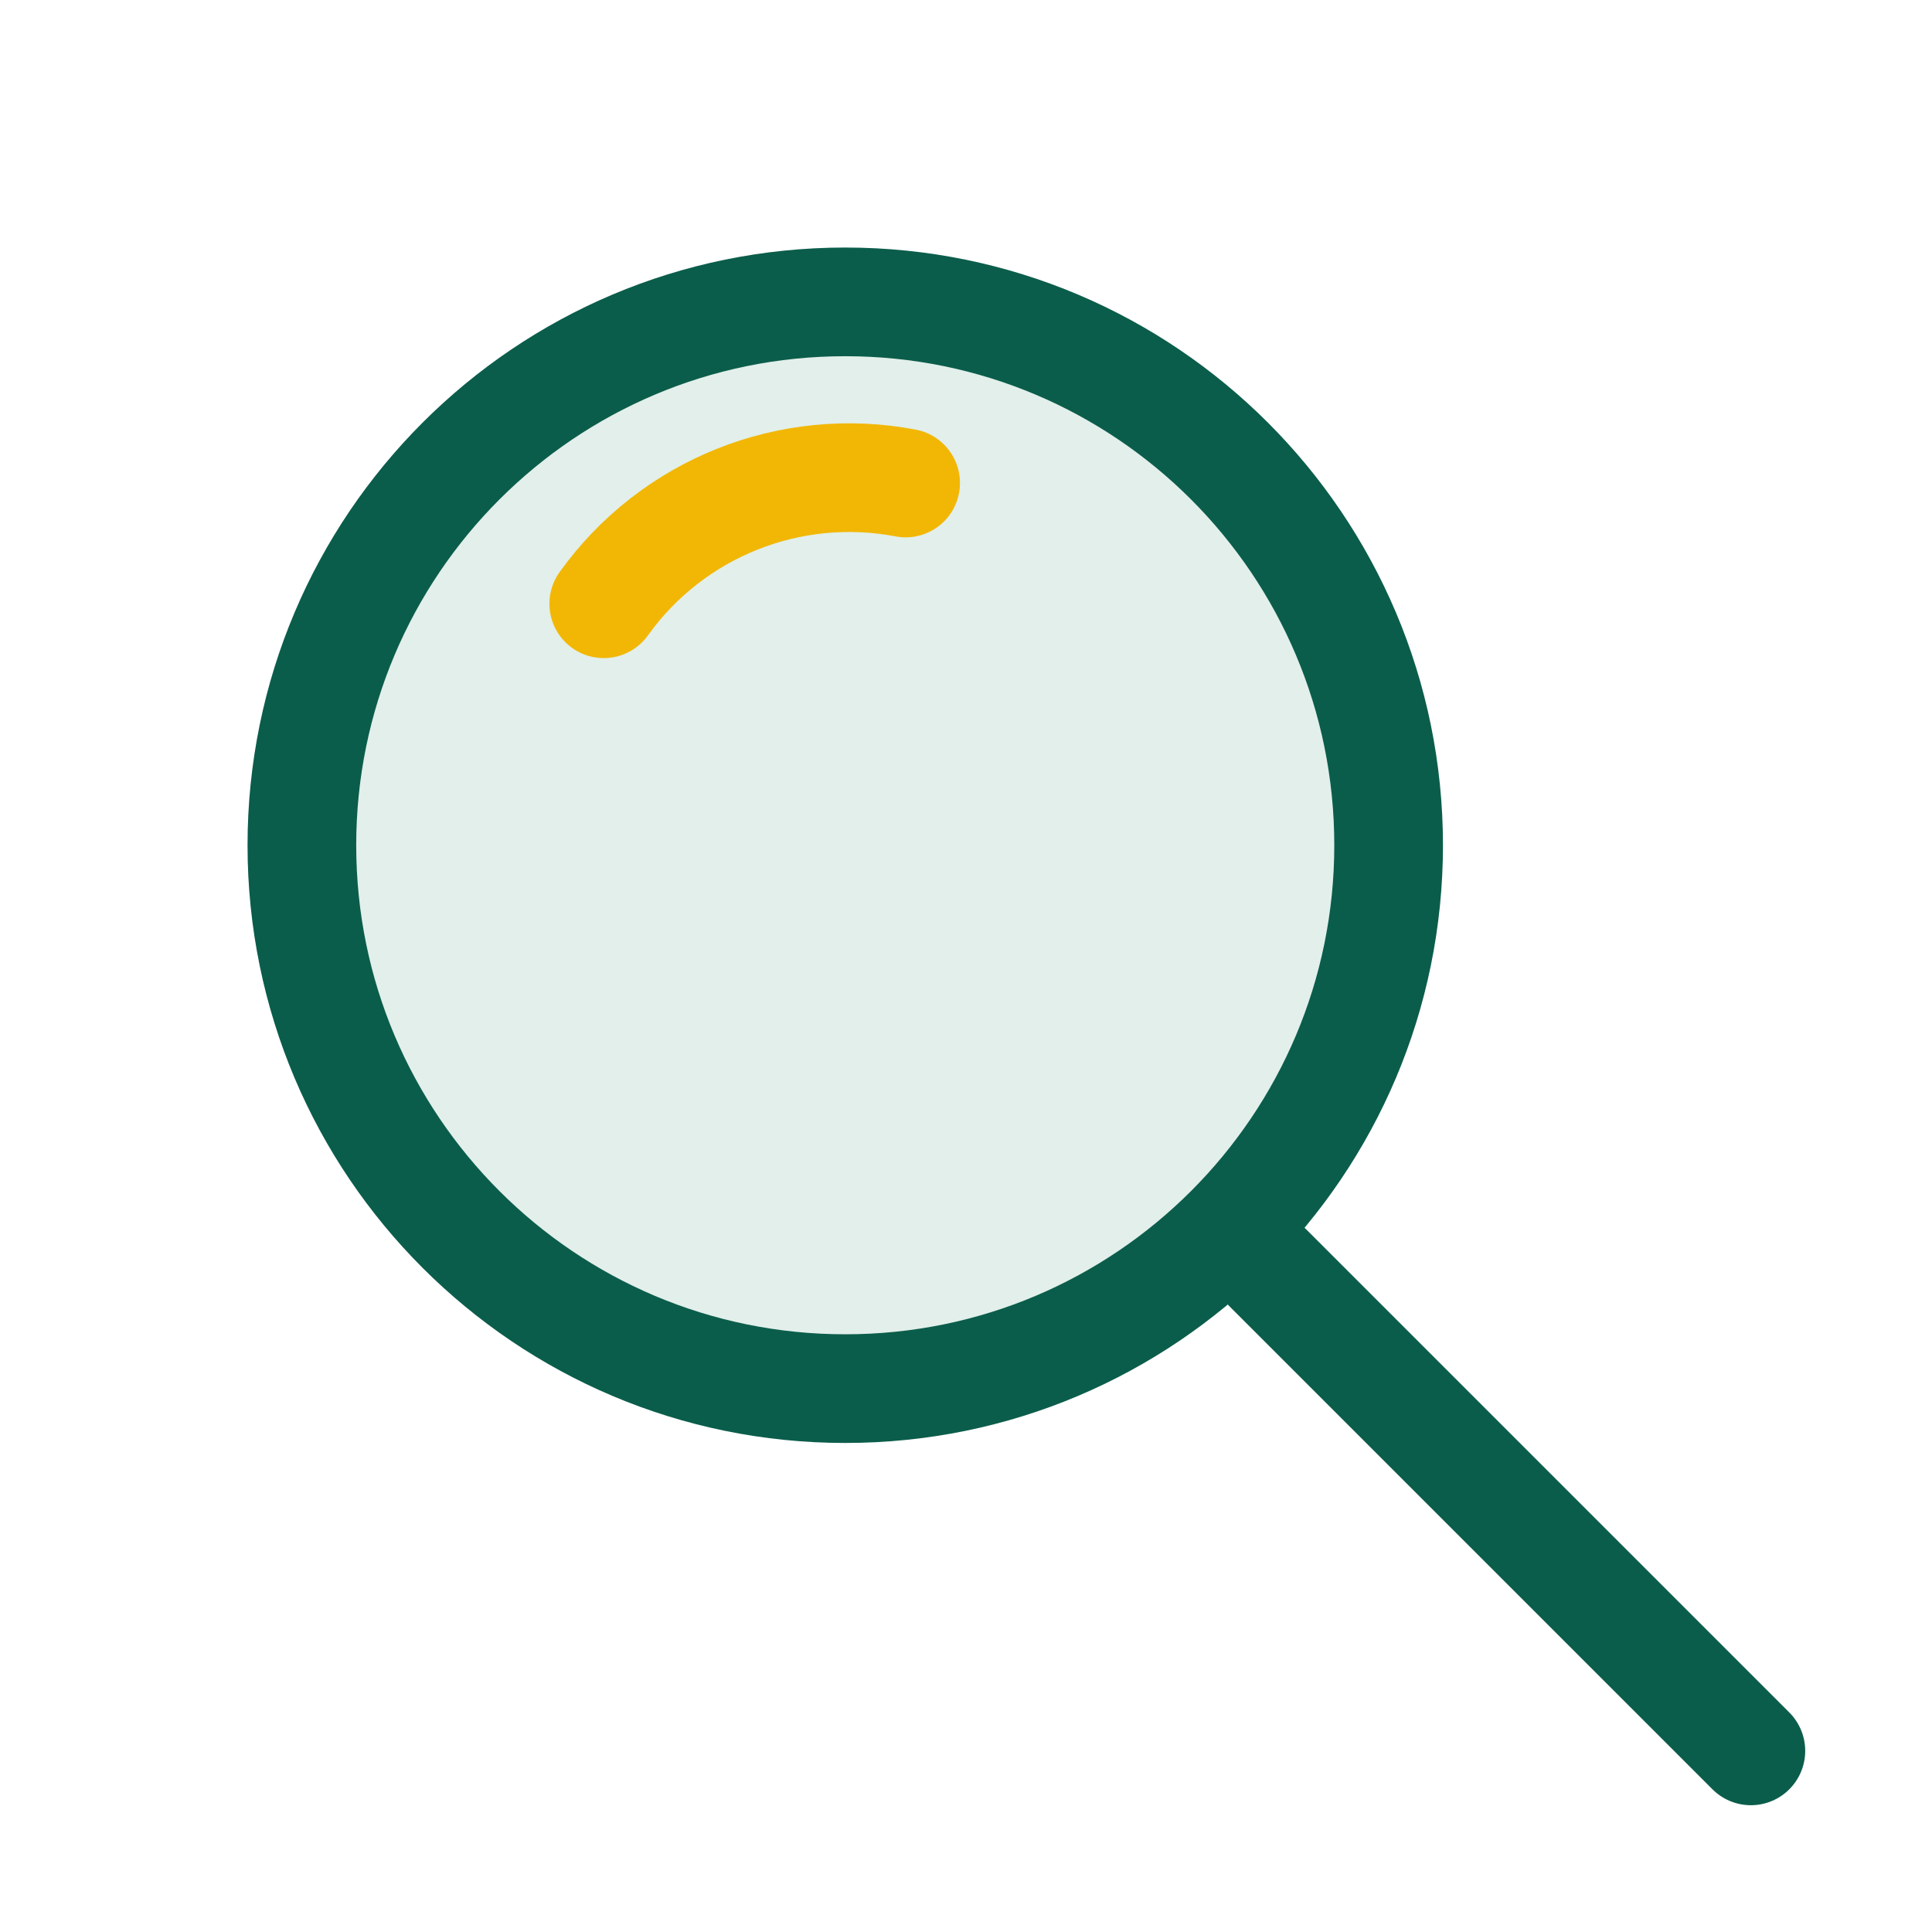
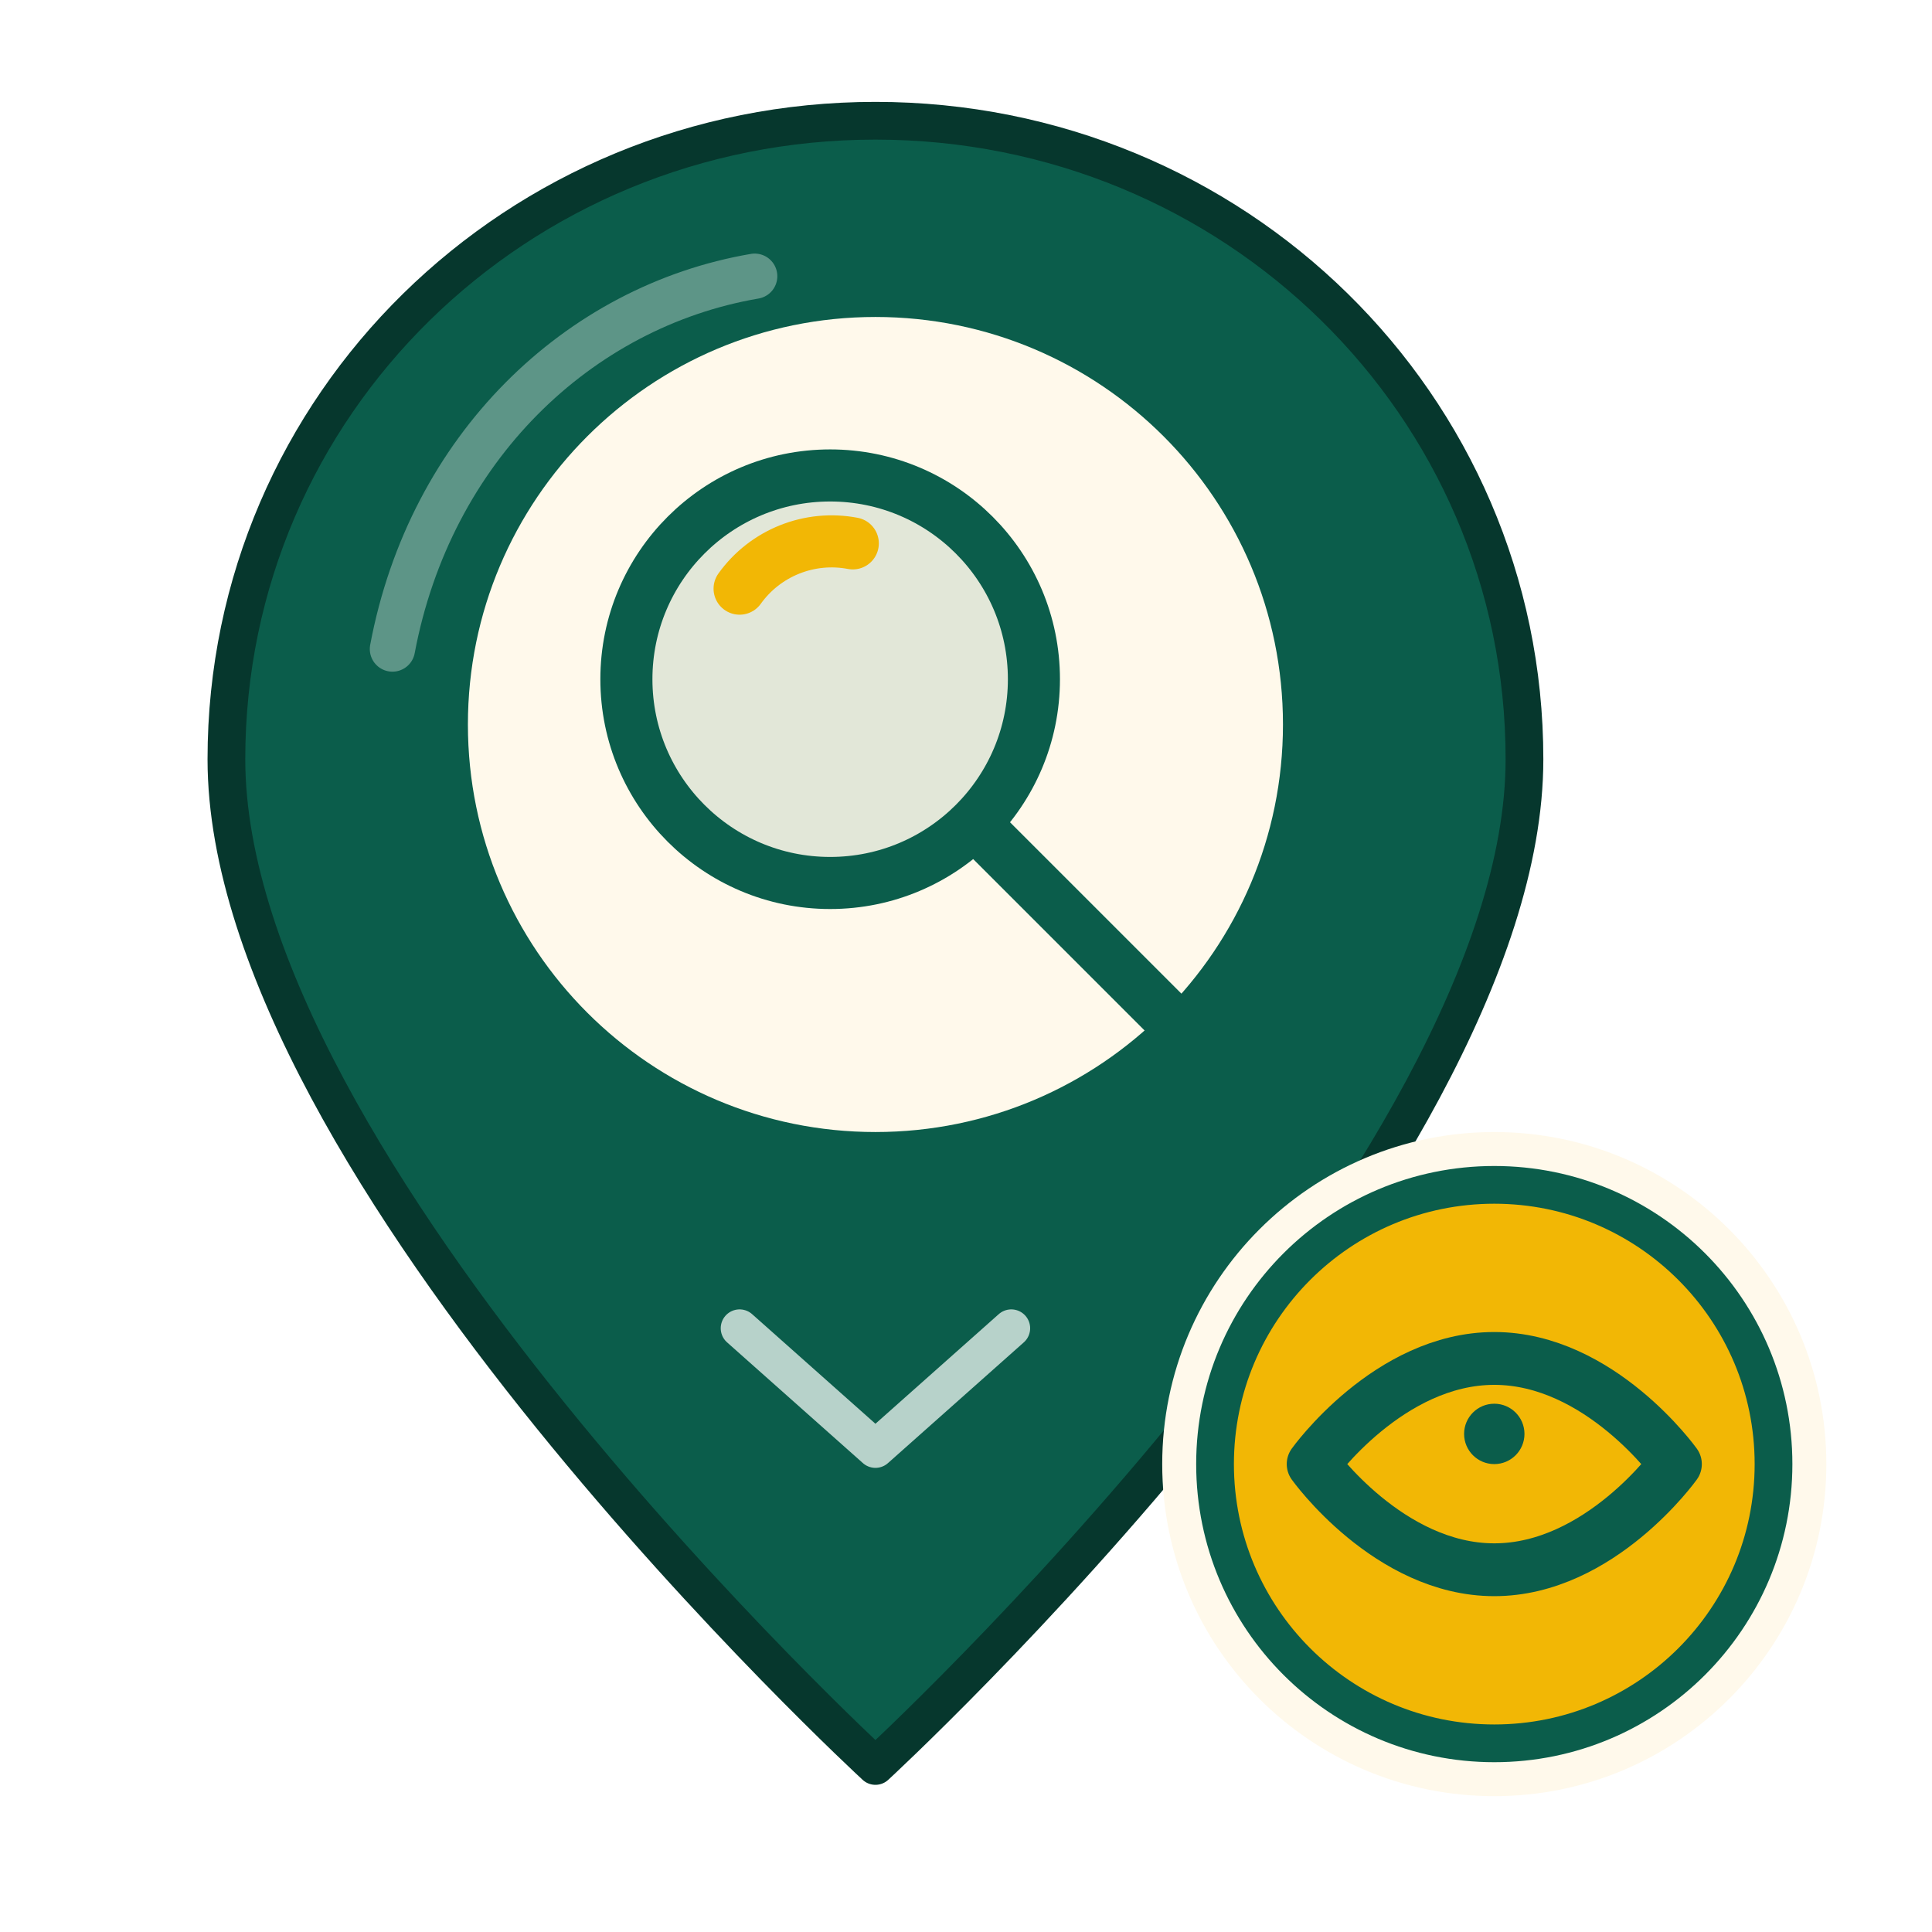
<svg xmlns="http://www.w3.org/2000/svg" width="32" height="32" viewBox="0 0 32 32" fill="none" color="#0B5D4B" stroke="currentColor" stroke-width="1.8" stroke-linecap="round" stroke-linejoin="round" role="img" aria-labelledby="title-cari-brand">
-   <circle cx="14" cy="14" r="9" fill="#E2EFEA" />
-   <path d="m21 21 8 8" />
-   <path d="M10 10a5 5 0 0 1 5-2" stroke="#F2B705" />
+   <g transform="scale(.25)" stroke-linecap="round" stroke-linejoin="round" color="#0B5D4B">
+     <path d="M58 8C34.25 8 15 26.8 15 50.3C15 77.4 58 117 58 117S101 77.4 101 50.3C101 26.8 81.75 8 58 8Z" fill="#0B5D4B" stroke="#06372D" stroke-width="2.5" />
+     <path d="M26 43C28.5 29.7 38.3 20.3 50 18.3" stroke="#E2EFEA" stroke-opacity=".38" stroke-width="3" />
+     <circle cx="58" cy="48" r="27" fill="#FFF9EB" stroke="none" />
+     <g transform="translate(34 24) scale(1.5)" fill="none" stroke="currentColor" stroke-width="2.3">
+       <circle cx="14" cy="14" r="9" fill="currentColor" fill-opacity="0.12" />
+       <path d="m21 21 8 8" />
+       <path d="M10 10a5 5 0 0 1 5-2" stroke="#F2B705" />
+     </g>
+     <path d="M49 88L58 96L67 88" stroke="#E2EFEA" stroke-opacity=".8" stroke-width="2.5" fill="none" />
+     <circle cx="99" cy="97" r="22" fill="#FFF9EB" stroke="none" />
+     <circle cx="99" cy="97" r="18.5" fill="#F2B705" stroke="currentColor" stroke-width="2.5" />
+     <path d="M87 97s5-7 12-7 12 7 12 7-5 7-12 7-12-7-12-7Z" fill="none" stroke="currentColor" stroke-width="3.5" />
+     <circle cx="99" cy="95" r="2" fill="currentColor" stroke="none" />
+   </g>
</svg>
